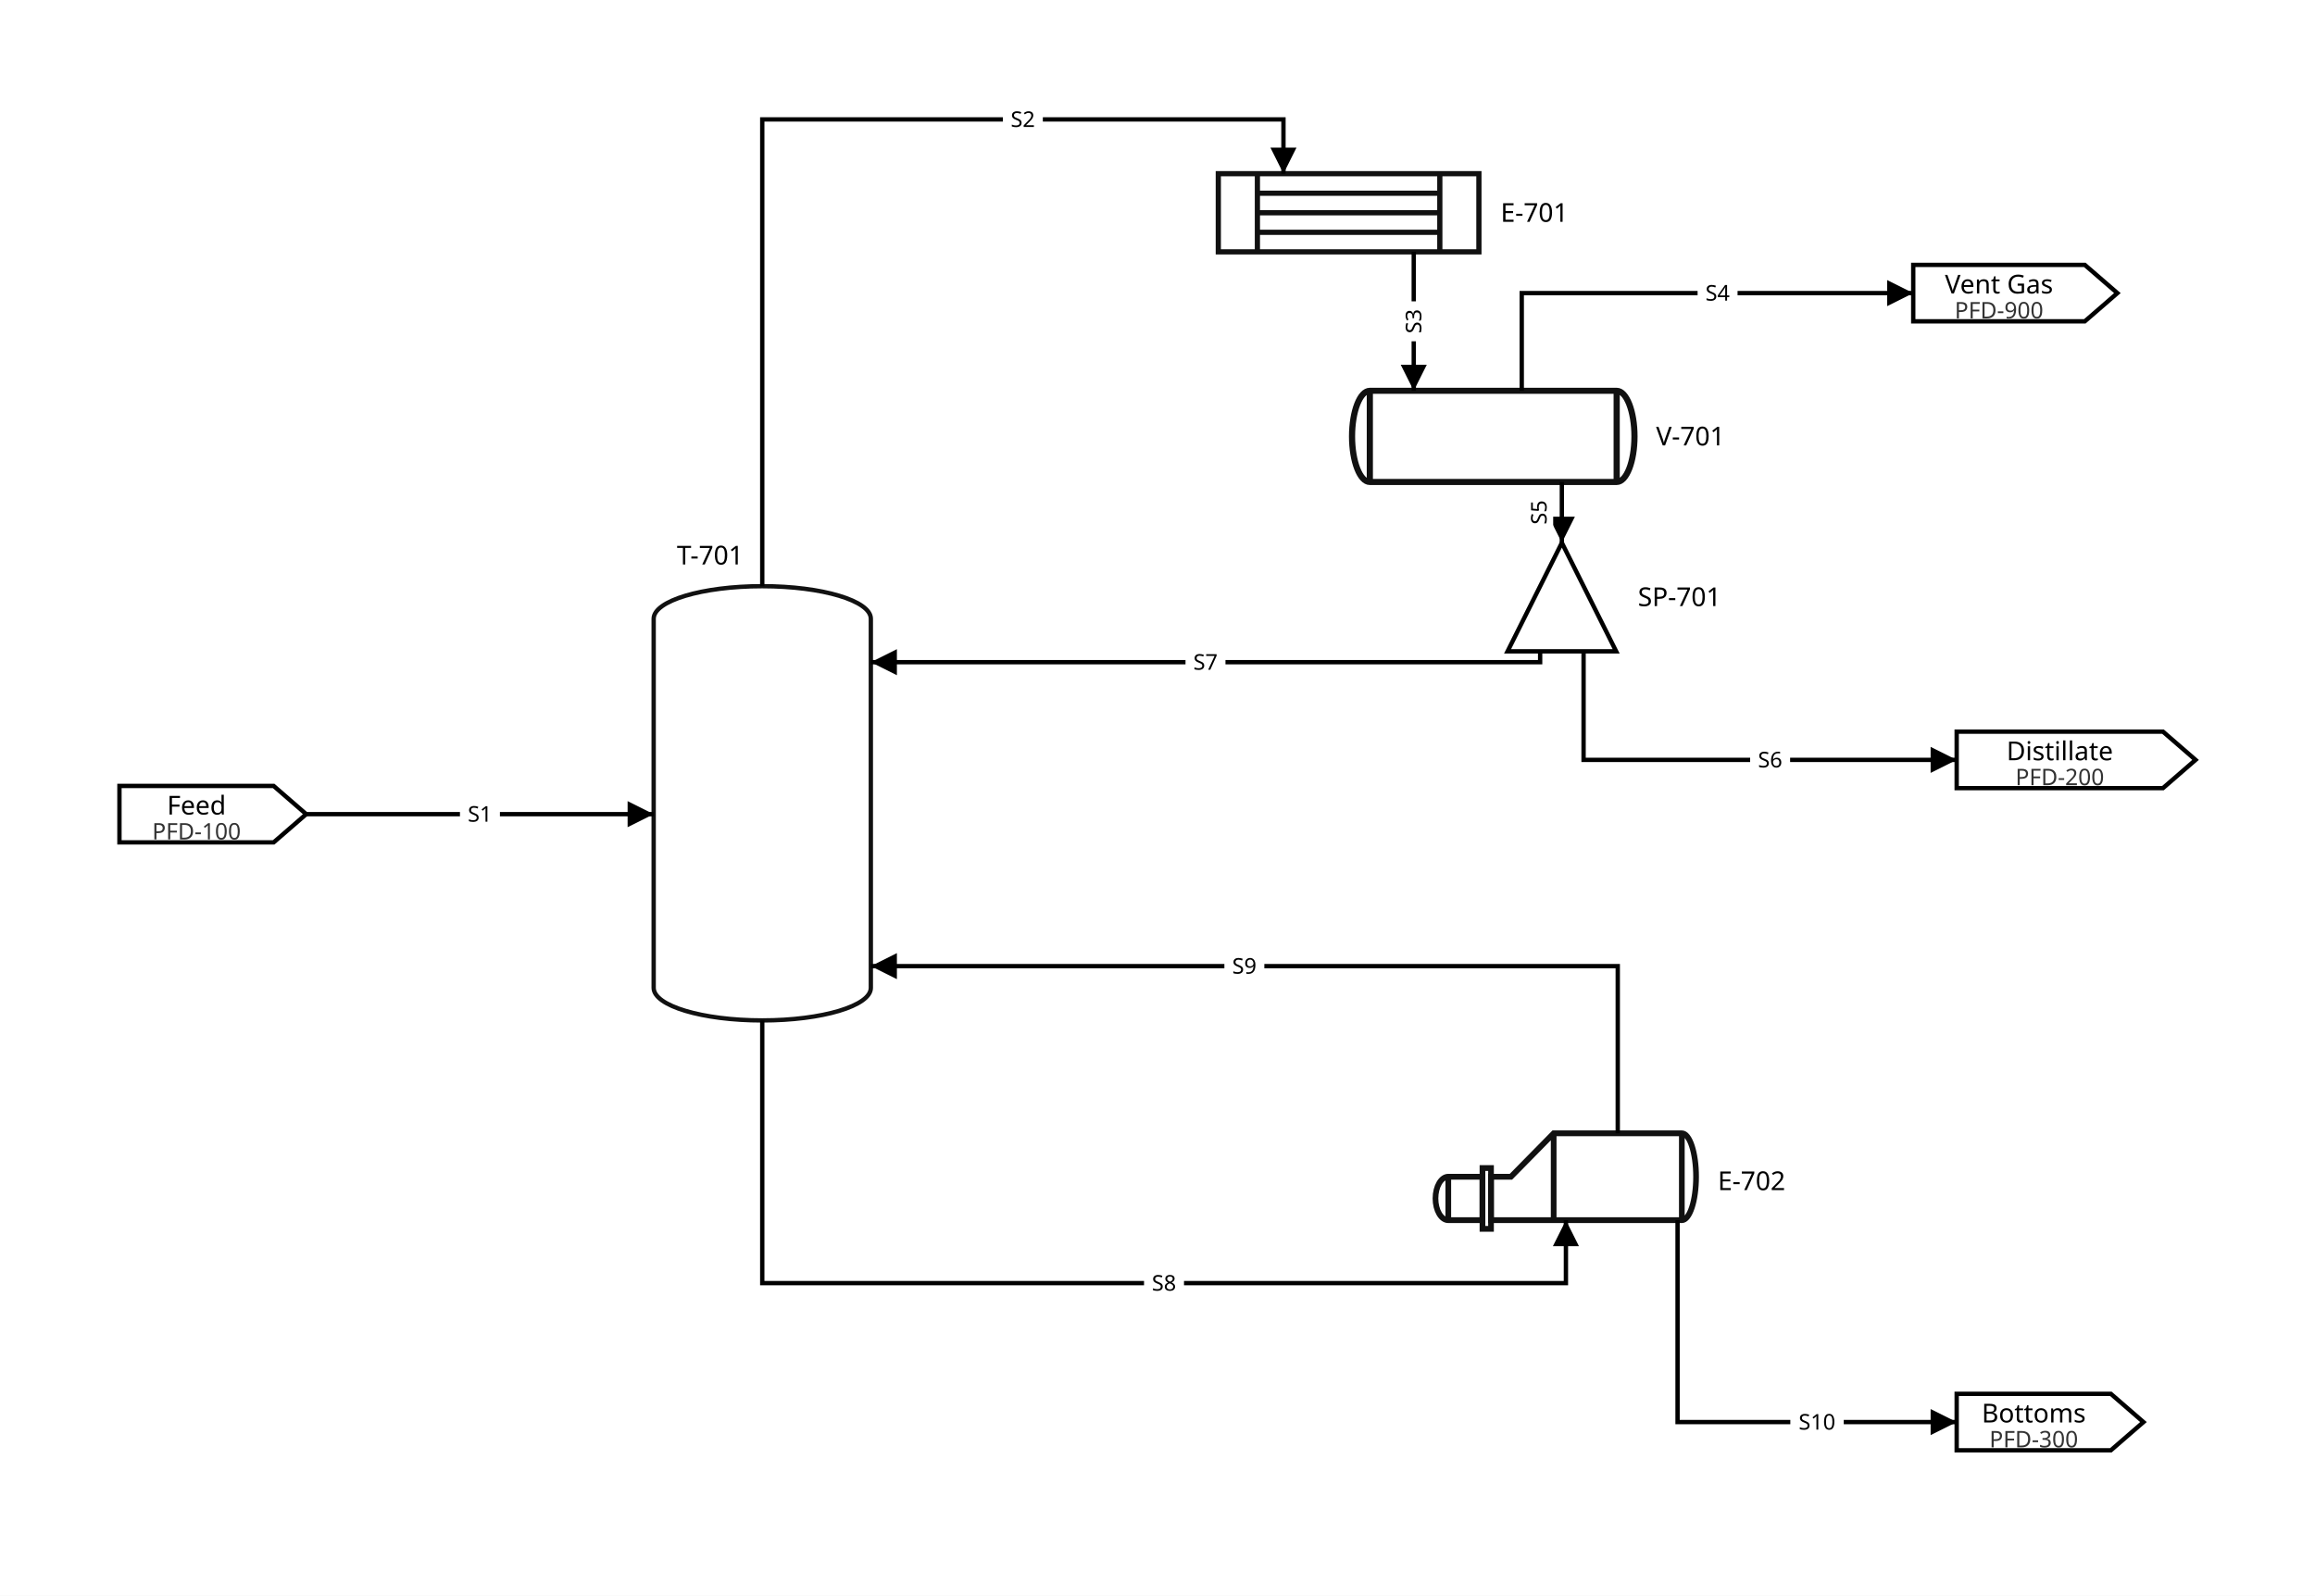
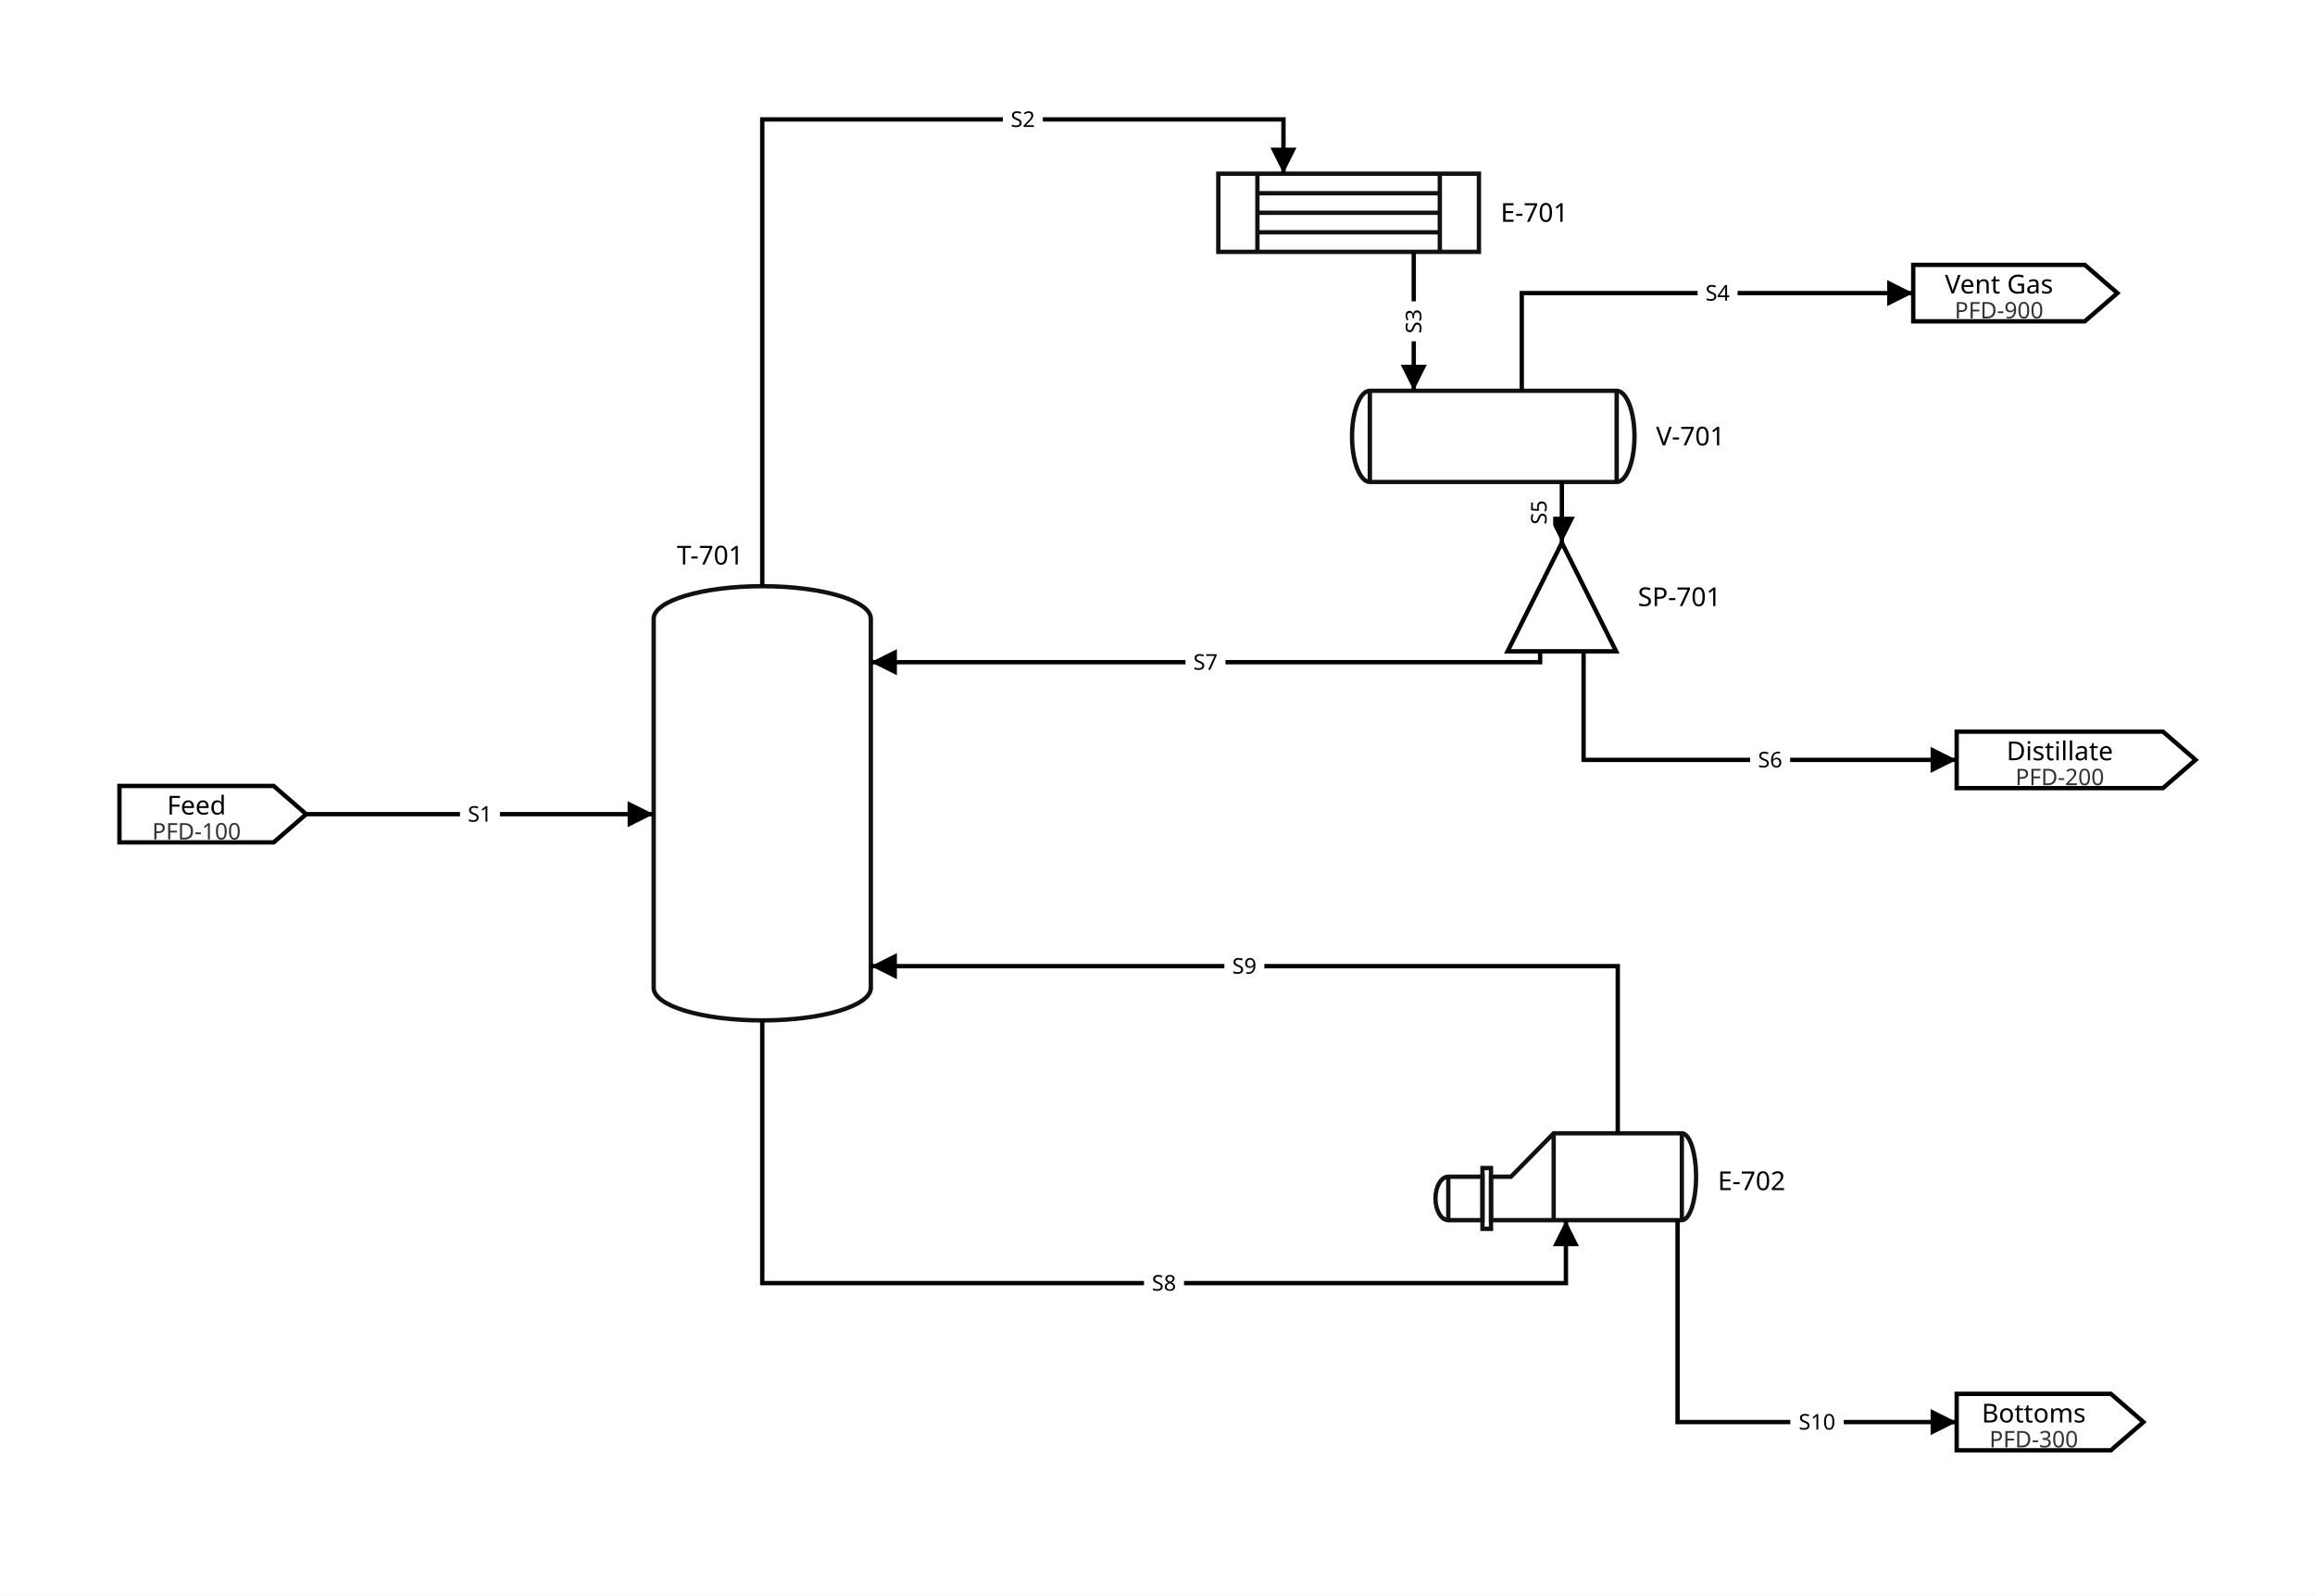
<svg xmlns="http://www.w3.org/2000/svg" width="1066" height="735" viewBox="-1.0 -10.0 1066.0 735.0">
  <rect x="-1.0" y="-10.0" width="1066.0" height="735.0" fill="white" />
  <defs>
    <marker id="arrow_black" viewBox="0 0 10 10" refX="10" refY="5" markerWidth="12" markerHeight="12" markerUnits="userSpaceOnUse" orient="auto-start-reverse">
      <path d="M 0 0 L 10 5 L 0 10 z" fill="black" />
    </marker>
    <symbol id="sym_column" viewBox="0 0 100.0 200.0" overflow="visible">
      <path d="M 0.0 15.0 A 50.0 15.0 0.0 0 1 50.0 0.0 A 50.0 15.0 0.0 0 1 100.0 15.0 L 100.0 185.0 A 50.0 15.0 0.0 0 1 50.0 200.0 A 50.0 15.0 0.0 0 1 0.0 185.0 Z" fill="none" stroke="#111" stroke-width="2.0" />
    </symbol>
-     <symbol id="sym_hex_kettle" viewBox="0 0 91.5 33.0" preserveAspectRatio="none" overflow="visible">
-       <path d="M 4.5 15.0 L 16.5 15.0 L 16.5 30.0 L 4.5 30.0 A 4.5 7.5 0.0 0 1 0.0 22.5 A 4.5 7.5 0.0 0 1 4.5 15.0 M 19.5 15.0 L 26.5 15.0 L 41.5 0.0 L 86.5 0.0 A 5.0 15.0 0.0 0 1 91.5 15.0 A 5.0 15.0 0.0 0 1 86.5 30.0 L 19.5 30.0 Z M 4.5 15.0 L 4.5 30.0 M 41.5 0.0 L 41.5 30.0 M 86.5 0.0 L 86.5 30.0" fill="none" stroke="#111" stroke-width="2.0" />
-       <rect x="16.5" y="12.0" width="3.0" height="21.0" fill="none" stroke="#111" stroke-width="2.0" />
+     <symbol id="sym_hex_kettle_s120x44" viewBox="0 0 91.5 33.0" preserveAspectRatio="none" overflow="visible">
+       <path d="M 4.5 15.0 L 16.5 15.0 L 16.5 30.0 L 4.5 30.0 A 4.5 7.5 0.0 0 1 0.0 22.5 A 4.5 7.5 0.0 0 1 4.5 15.0 M 19.5 15.0 L 26.5 15.0 L 41.5 0.0 L 86.5 0.0 A 5.0 15.0 0.0 0 1 91.5 15.0 A 5.0 15.0 0.0 0 1 86.5 30.0 L 19.5 30.0 Z M 4.5 15.0 L 4.5 30.0 M 41.5 0.0 L 41.5 30.0 M 86.5 0.0 L 86.5 30.0" fill="none" stroke="#111" stroke-width="1.512" />
+       <rect x="16.5" y="12.0" width="3.0" height="21.0" fill="none" stroke="#111" stroke-width="1.512" />
    </symbol>
-     <symbol id="sym_hex_straight_tubes" viewBox="0 0 100.0 30.0" overflow="visible">
-       <rect x="0.0" y="0.0" width="100.0" height="30.0" fill="none" stroke="#111" stroke-width="2.0" />
-       <path d="M 15.0 0.0 L 15.0 30.0 M 85.0 0.0 L 85.0 30.0 M 85.0 7.5 L 15.0 7.5 M 85.0 15.0 L 15.0 15.0 M 85.0 22.5 L 15.0 22.5" fill="none" stroke="#111" stroke-width="2.0" />
+     <symbol id="sym_hex_straight_tubes_s120x36" viewBox="0 0 100.0 30.0" overflow="visible">
+       <rect x="0.0" y="0.0" width="100.0" height="30.0" fill="none" stroke="#111" stroke-width="1.667" />
+       <path d="M 15.0 0.0 L 15.0 30.0 M 85.0 0.0 L 85.0 30.0 M 85.0 7.5 L 15.0 7.5 M 85.0 15.0 L 15.0 15.0 M 85.0 22.5 L 15.0 22.5" fill="none" stroke="#111" stroke-width="1.667" />
    </symbol>
    <symbol id="sym_splitter" viewBox="0 0 50.0 50.0" overflow="visible">
      <polygon points="0,25 50,0 50,50" fill="none" stroke="black" stroke-width="2" />
    </symbol>
-     <symbol id="sym_vessel_horizontal" viewBox="0 0 91.5 30.0" preserveAspectRatio="none" overflow="visible">
-       <path d="M 5.77 30.0 L 85.77 30.0 A 5.769 15.0 0.0 0 0 91.539 15.0 A 5.769 15.0 0.0 0 0 85.77 0.0 L 5.77 0.0 A 5.769 15.0 0.0 0 0 0.001 15.0 A 5.769 15.0 0.0 0 0 5.77 30.0 Z M 5.77 0.0 L 5.77 30.0 M 85.77 0.0 L 85.77 30.0" fill="none" stroke="#111" stroke-width="2.0" />
+     <symbol id="sym_vessel_horizontal_s130x42" viewBox="0 0 91.5 30.0" preserveAspectRatio="none" overflow="visible">
+       <path d="M 5.77 30.0 L 85.77 30.0 A 5.769 15.0 0.0 0 0 91.539 15.0 A 5.769 15.0 0.0 0 0 85.77 0.0 L 5.77 0.0 A 5.769 15.0 0.0 0 0 0.001 15.0 A 5.769 15.0 0.0 0 0 5.77 30.0 Z M 5.77 0.0 L 5.77 30.0 M 85.77 0.0 L 85.77 30.0" fill="none" stroke="#111" stroke-width="1.418" />
    </symbol>
  </defs>
  <g id="units">
    <polygon points="54.0,352.0 125,352.0 140,365.0 125,378.0 54.0,378.0" fill="transparent" stroke="black" stroke-width="2" />
    <text x="89.5" y="361.0" font-family="sans-serif" font-size="12" text-anchor="middle" dominant-baseline="middle">Feed</text>
    <text x="89.5" y="373.0" font-family="sans-serif" font-size="10.5" text-anchor="middle" dominant-baseline="middle" fill="#333">PFD-100</text>
    <use href="#sym_column" x="300" y="260" width="100.0" height="200.0" />
-     <use href="#sym_hex_straight_tubes" x="560" y="70" width="120" height="36" transform="translate(1240, 0) scale(-1, 1)" />
-     <use href="#sym_vessel_horizontal" x="621.58" y="170" width="130" height="42" />
+     <use href="#sym_hex_straight_tubes_s120x36" x="560" y="70" width="120" height="36" transform="translate(1240, 0) scale(-1, 1)" />
+     <use href="#sym_vessel_horizontal_s130x42" x="621.58" y="170" width="130" height="42" />
    <polygon points="880,112 959.0,112 974.0,125 959.0,138 880,138" fill="transparent" stroke="black" stroke-width="2" />
    <text x="919.5" y="121" font-family="sans-serif" font-size="12" text-anchor="middle" dominant-baseline="middle">Vent Gas</text>
    <text x="919.5" y="133" font-family="sans-serif" font-size="10.5" text-anchor="middle" dominant-baseline="middle" fill="#333">PFD-900</text>
    <use href="#sym_splitter" x="693.2" y="240" width="50.0" height="50.0" transform="rotate(90, 718.2, 265)" />
    <polygon points="900,327 995.0,327 1010.0,340 995.0,353 900,353" fill="transparent" stroke="black" stroke-width="2" />
    <text x="947.5" y="336" font-family="sans-serif" font-size="12" text-anchor="middle" dominant-baseline="middle">Distillate</text>
    <text x="947.5" y="348" font-family="sans-serif" font-size="10.5" text-anchor="middle" dominant-baseline="middle" fill="#333">PFD-200</text>
-     <use href="#sym_hex_kettle" x="660" y="512" width="120" height="44" />
+     <use href="#sym_hex_kettle_s120x44" x="660" y="512" width="120" height="44" />
    <polygon points="900,632 971.0,632 986.0,645 971.0,658 900,658" fill="transparent" stroke="black" stroke-width="2" />
    <text x="935.5" y="641" font-family="sans-serif" font-size="12" text-anchor="middle" dominant-baseline="middle">Bottoms</text>
    <text x="935.5" y="653" font-family="sans-serif" font-size="10.5" text-anchor="middle" dominant-baseline="middle" fill="#333">PFD-300</text>
  </g>
  <g id="streams">
    <path d="M 140.0,365.0 L 300.0,365.0" fill="none" stroke="black" stroke-width="2" marker-end="url(#arrow_black)" />
    <path d="M 350.0,260.0 L 350.0,45.0 L 590.0,45.0 L 590.0,70.0" fill="none" stroke="black" stroke-width="2" marker-end="url(#arrow_black)" />
    <path d="M 650.0,106.0 L 650.0,170.0" fill="none" stroke="black" stroke-width="2" marker-end="url(#arrow_black)" />
    <path d="M 699.727,170.0 L 699.727,125.0 L 880,125.0" fill="none" stroke="black" stroke-width="2" marker-end="url(#arrow_black)" />
    <path d="M 718.197,212.0 L 718.197,240.0" fill="none" stroke="black" stroke-width="2" marker-end="url(#arrow_black)" />
    <path d="M 728.197,290.0 L 728.197,340.0 L 900,340.0" fill="none" stroke="black" stroke-width="2" marker-end="url(#arrow_black)" />
    <path d="M 708.197,290.0 L 708.197,295.0 L 400.0,295.0" fill="none" stroke="black" stroke-width="2" marker-end="url(#arrow_black)" />
    <path d="M 350.0,460.0 L 350.0,581.0 L 720.066,581.0 L 720.066,552.0" fill="none" stroke="black" stroke-width="2" marker-end="url(#arrow_black)" />
    <path d="M 743.934,512.0 L 743.934,435.0 L 400.0,435.0" fill="none" stroke="black" stroke-width="2" marker-end="url(#arrow_black)" />
    <path d="M 771.475,552.0 L 771.475,645.0 L 900,645.0" fill="none" stroke="black" stroke-width="2" marker-end="url(#arrow_black)" />
    <rect x="210.8" y="358.5" width="18.4" height="13.0" fill="white" />
    <text x="220.0" y="365.0" font-family="sans-serif" font-size="10" text-anchor="middle" dominant-baseline="middle" fill="black">S1</text>
    <rect x="460.8" y="38.5" width="18.4" height="13.0" fill="white" />
    <text x="470.0" y="45.0" font-family="sans-serif" font-size="10" text-anchor="middle" dominant-baseline="middle" fill="black">S2</text>
    <rect x="643.5" y="128.8" width="13.0" height="18.4" fill="white" />
    <text x="650.0" y="138.0" font-family="sans-serif" font-size="10" text-anchor="middle" dominant-baseline="middle" fill="black" transform="rotate(-90, 650.0, 138.0)">S3</text>
    <rect x="780.7" y="118.5" width="18.4" height="13.0" fill="white" />
    <text x="789.9" y="125.0" font-family="sans-serif" font-size="10" text-anchor="middle" dominant-baseline="middle" fill="black">S4</text>
    <rect x="701.2" y="216.8" width="13.0" height="18.4" fill="white" />
    <text x="707.7" y="226.0" font-family="sans-serif" font-size="10" text-anchor="middle" dominant-baseline="middle" fill="black" transform="rotate(-90, 707.7, 226.0)">S5</text>
    <rect x="804.9" y="333.5" width="18.4" height="13.0" fill="white" />
    <text x="814.1" y="340.0" font-family="sans-serif" font-size="10" text-anchor="middle" dominant-baseline="middle" fill="black">S6</text>
    <rect x="544.9" y="288.5" width="18.4" height="13.0" fill="white" />
    <text x="554.1" y="295.0" font-family="sans-serif" font-size="10" text-anchor="middle" dominant-baseline="middle" fill="black">S7</text>
    <rect x="525.8" y="574.5" width="18.4" height="13.0" fill="white" />
    <text x="535.0" y="581.0" font-family="sans-serif" font-size="10" text-anchor="middle" dominant-baseline="middle" fill="black">S8</text>
    <rect x="562.8" y="428.5" width="18.4" height="13.0" fill="white" />
    <text x="572.0" y="435.0" font-family="sans-serif" font-size="10" text-anchor="middle" dominant-baseline="middle" fill="black">S9</text>
    <rect x="823.4" y="638.5" width="24.6" height="13.0" fill="white" />
    <text x="835.7" y="645.0" font-family="sans-serif" font-size="10" text-anchor="middle" dominant-baseline="middle" fill="black">S10</text>
  </g>
  <g id="unit_labels">
    <rect x="305.5" y="238.0" width="41.0" height="15.0" fill="white" />
    <text x="326.0" y="250" font-family="sans-serif" font-size="12" text-anchor="middle" dominant-baseline="baseline">T-701</text>
    <rect x="690.0" y="80.5" width="41.0" height="15.0" fill="white" />
    <text x="690" y="88.0" font-family="sans-serif" font-size="12" text-anchor="start" dominant-baseline="middle">E-701</text>
    <rect x="761.6" y="183.5" width="41.0" height="15.0" fill="white" />
    <text x="761.585" y="191.0" font-family="sans-serif" font-size="12" text-anchor="start" dominant-baseline="middle">V-701</text>
    <rect x="753.2" y="257.5" width="47.6" height="15.0" fill="white" />
    <text x="753.197" y="265.0" font-family="sans-serif" font-size="12" text-anchor="start" dominant-baseline="middle">SP-701</text>
    <rect x="790.0" y="526.5" width="41.0" height="15.0" fill="white" />
    <text x="790" y="534.0" font-family="sans-serif" font-size="12" text-anchor="start" dominant-baseline="middle">E-702</text>
  </g>
</svg>
